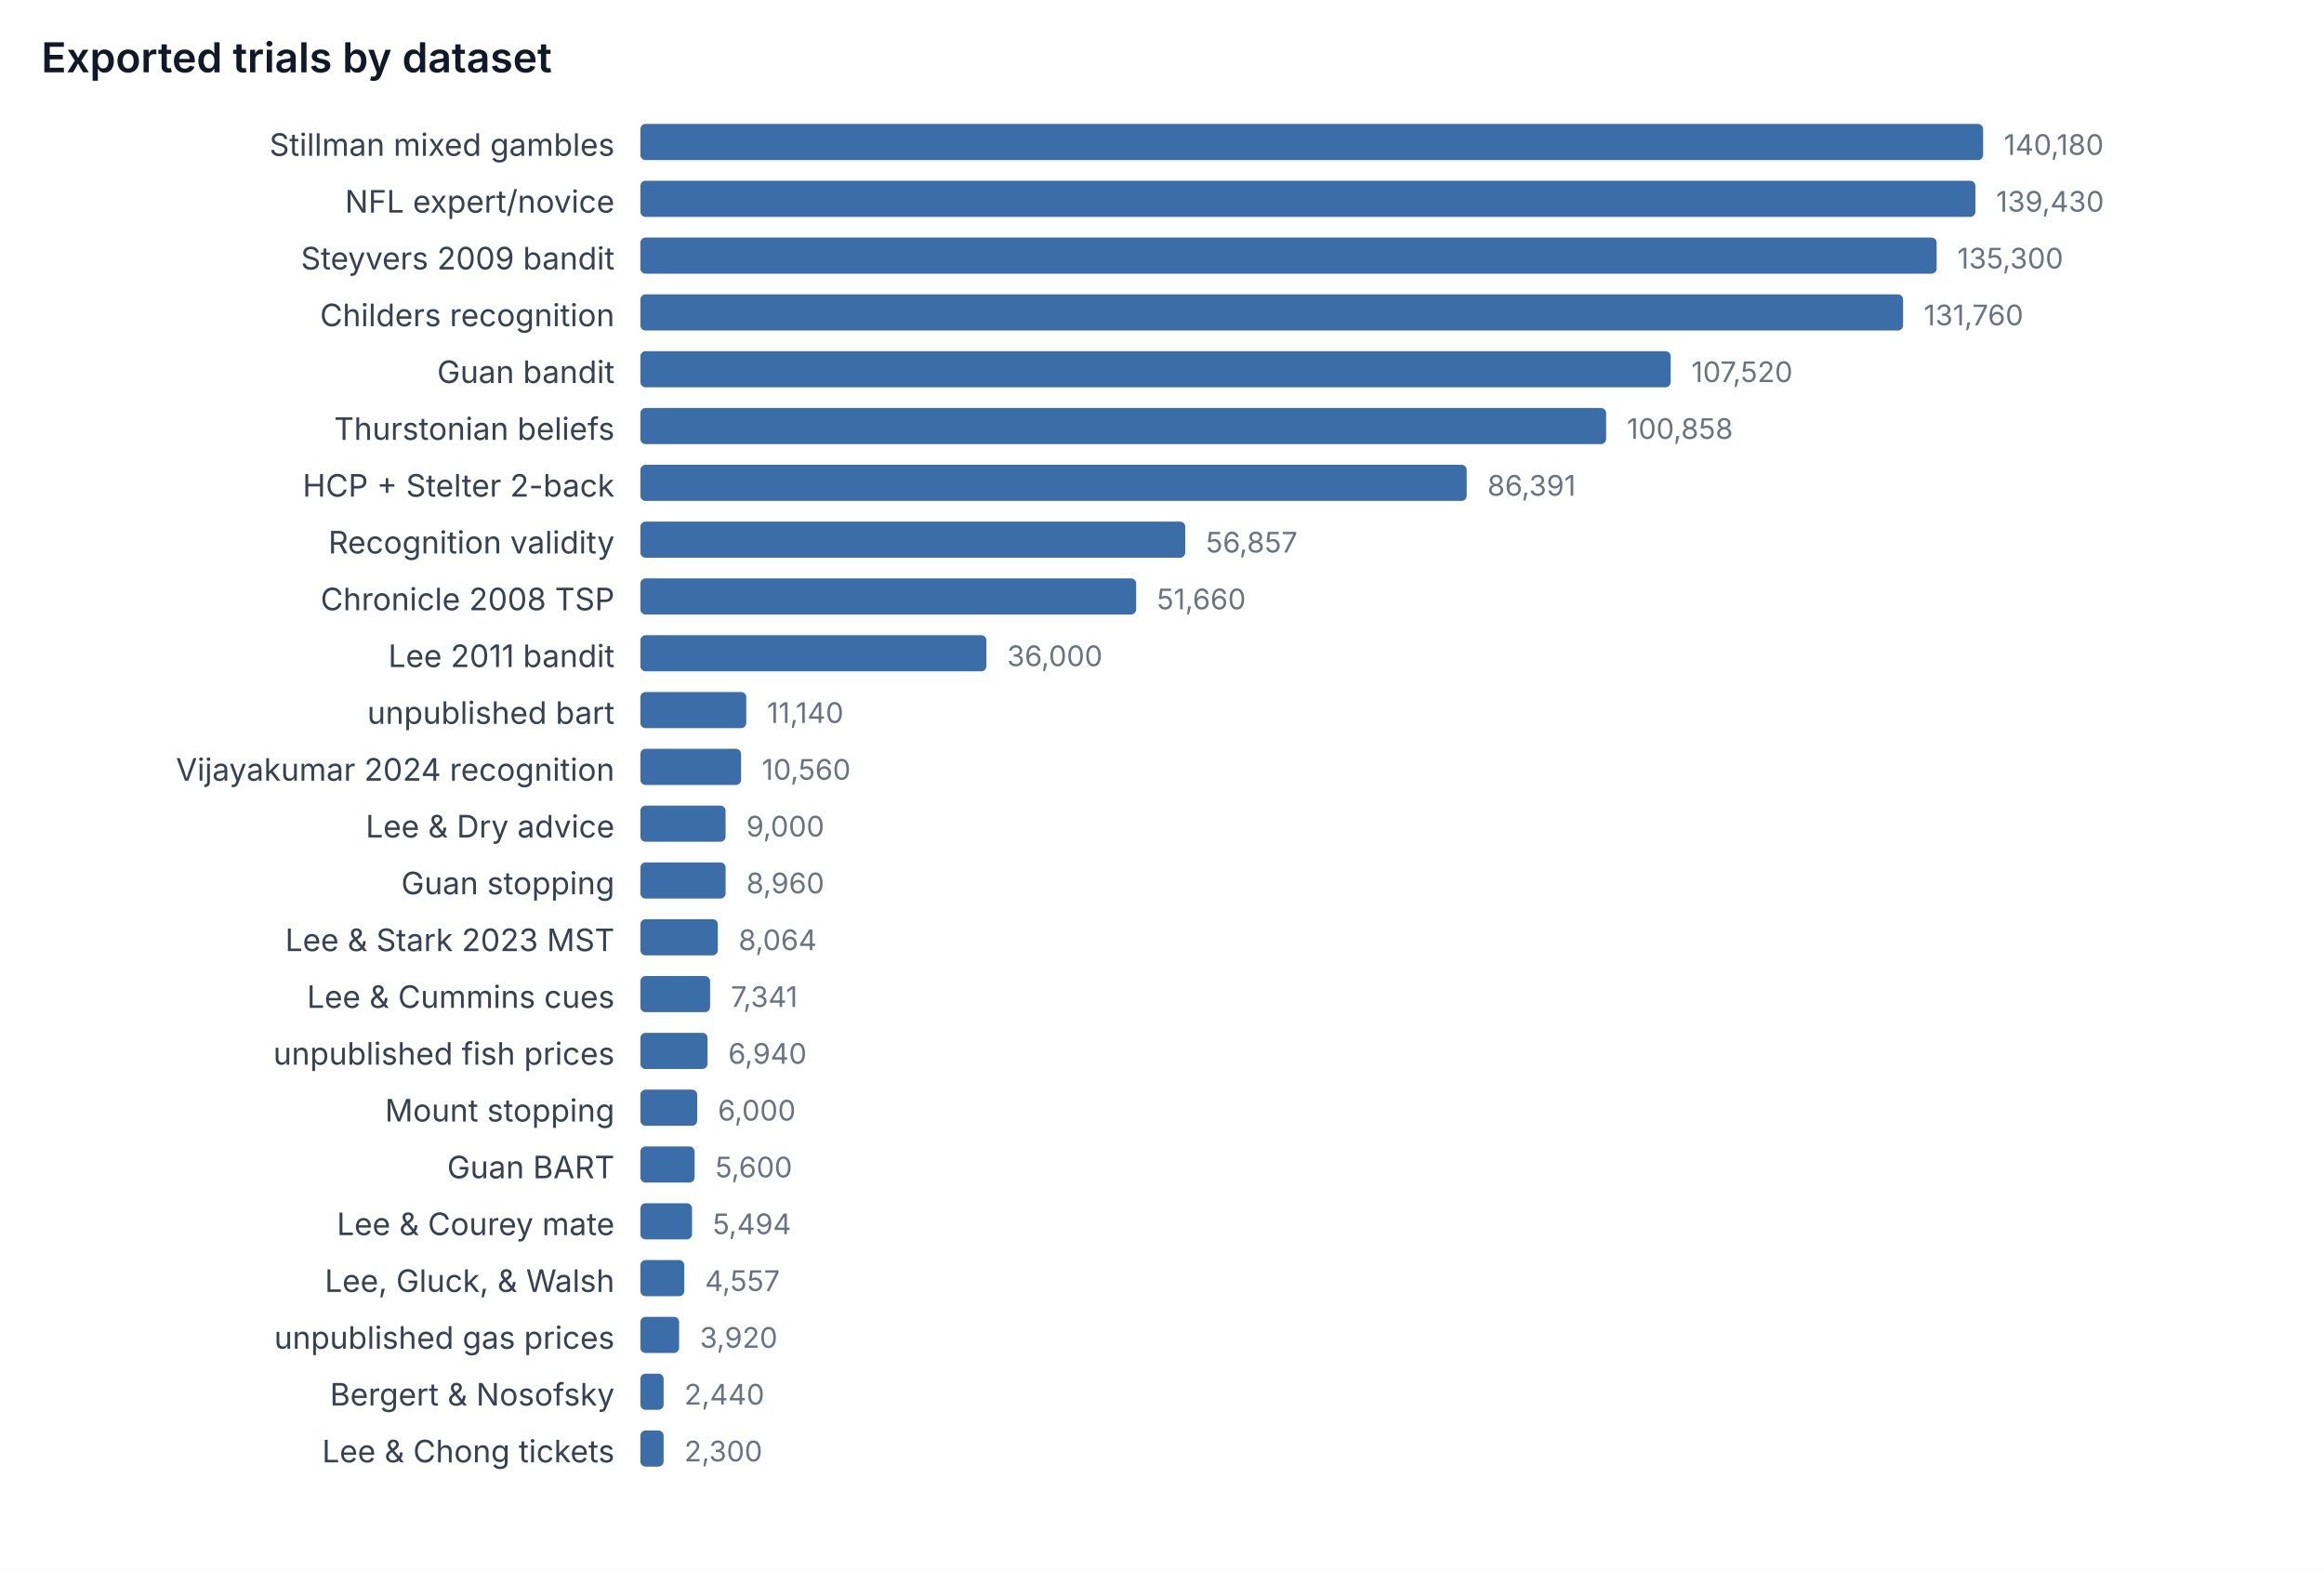
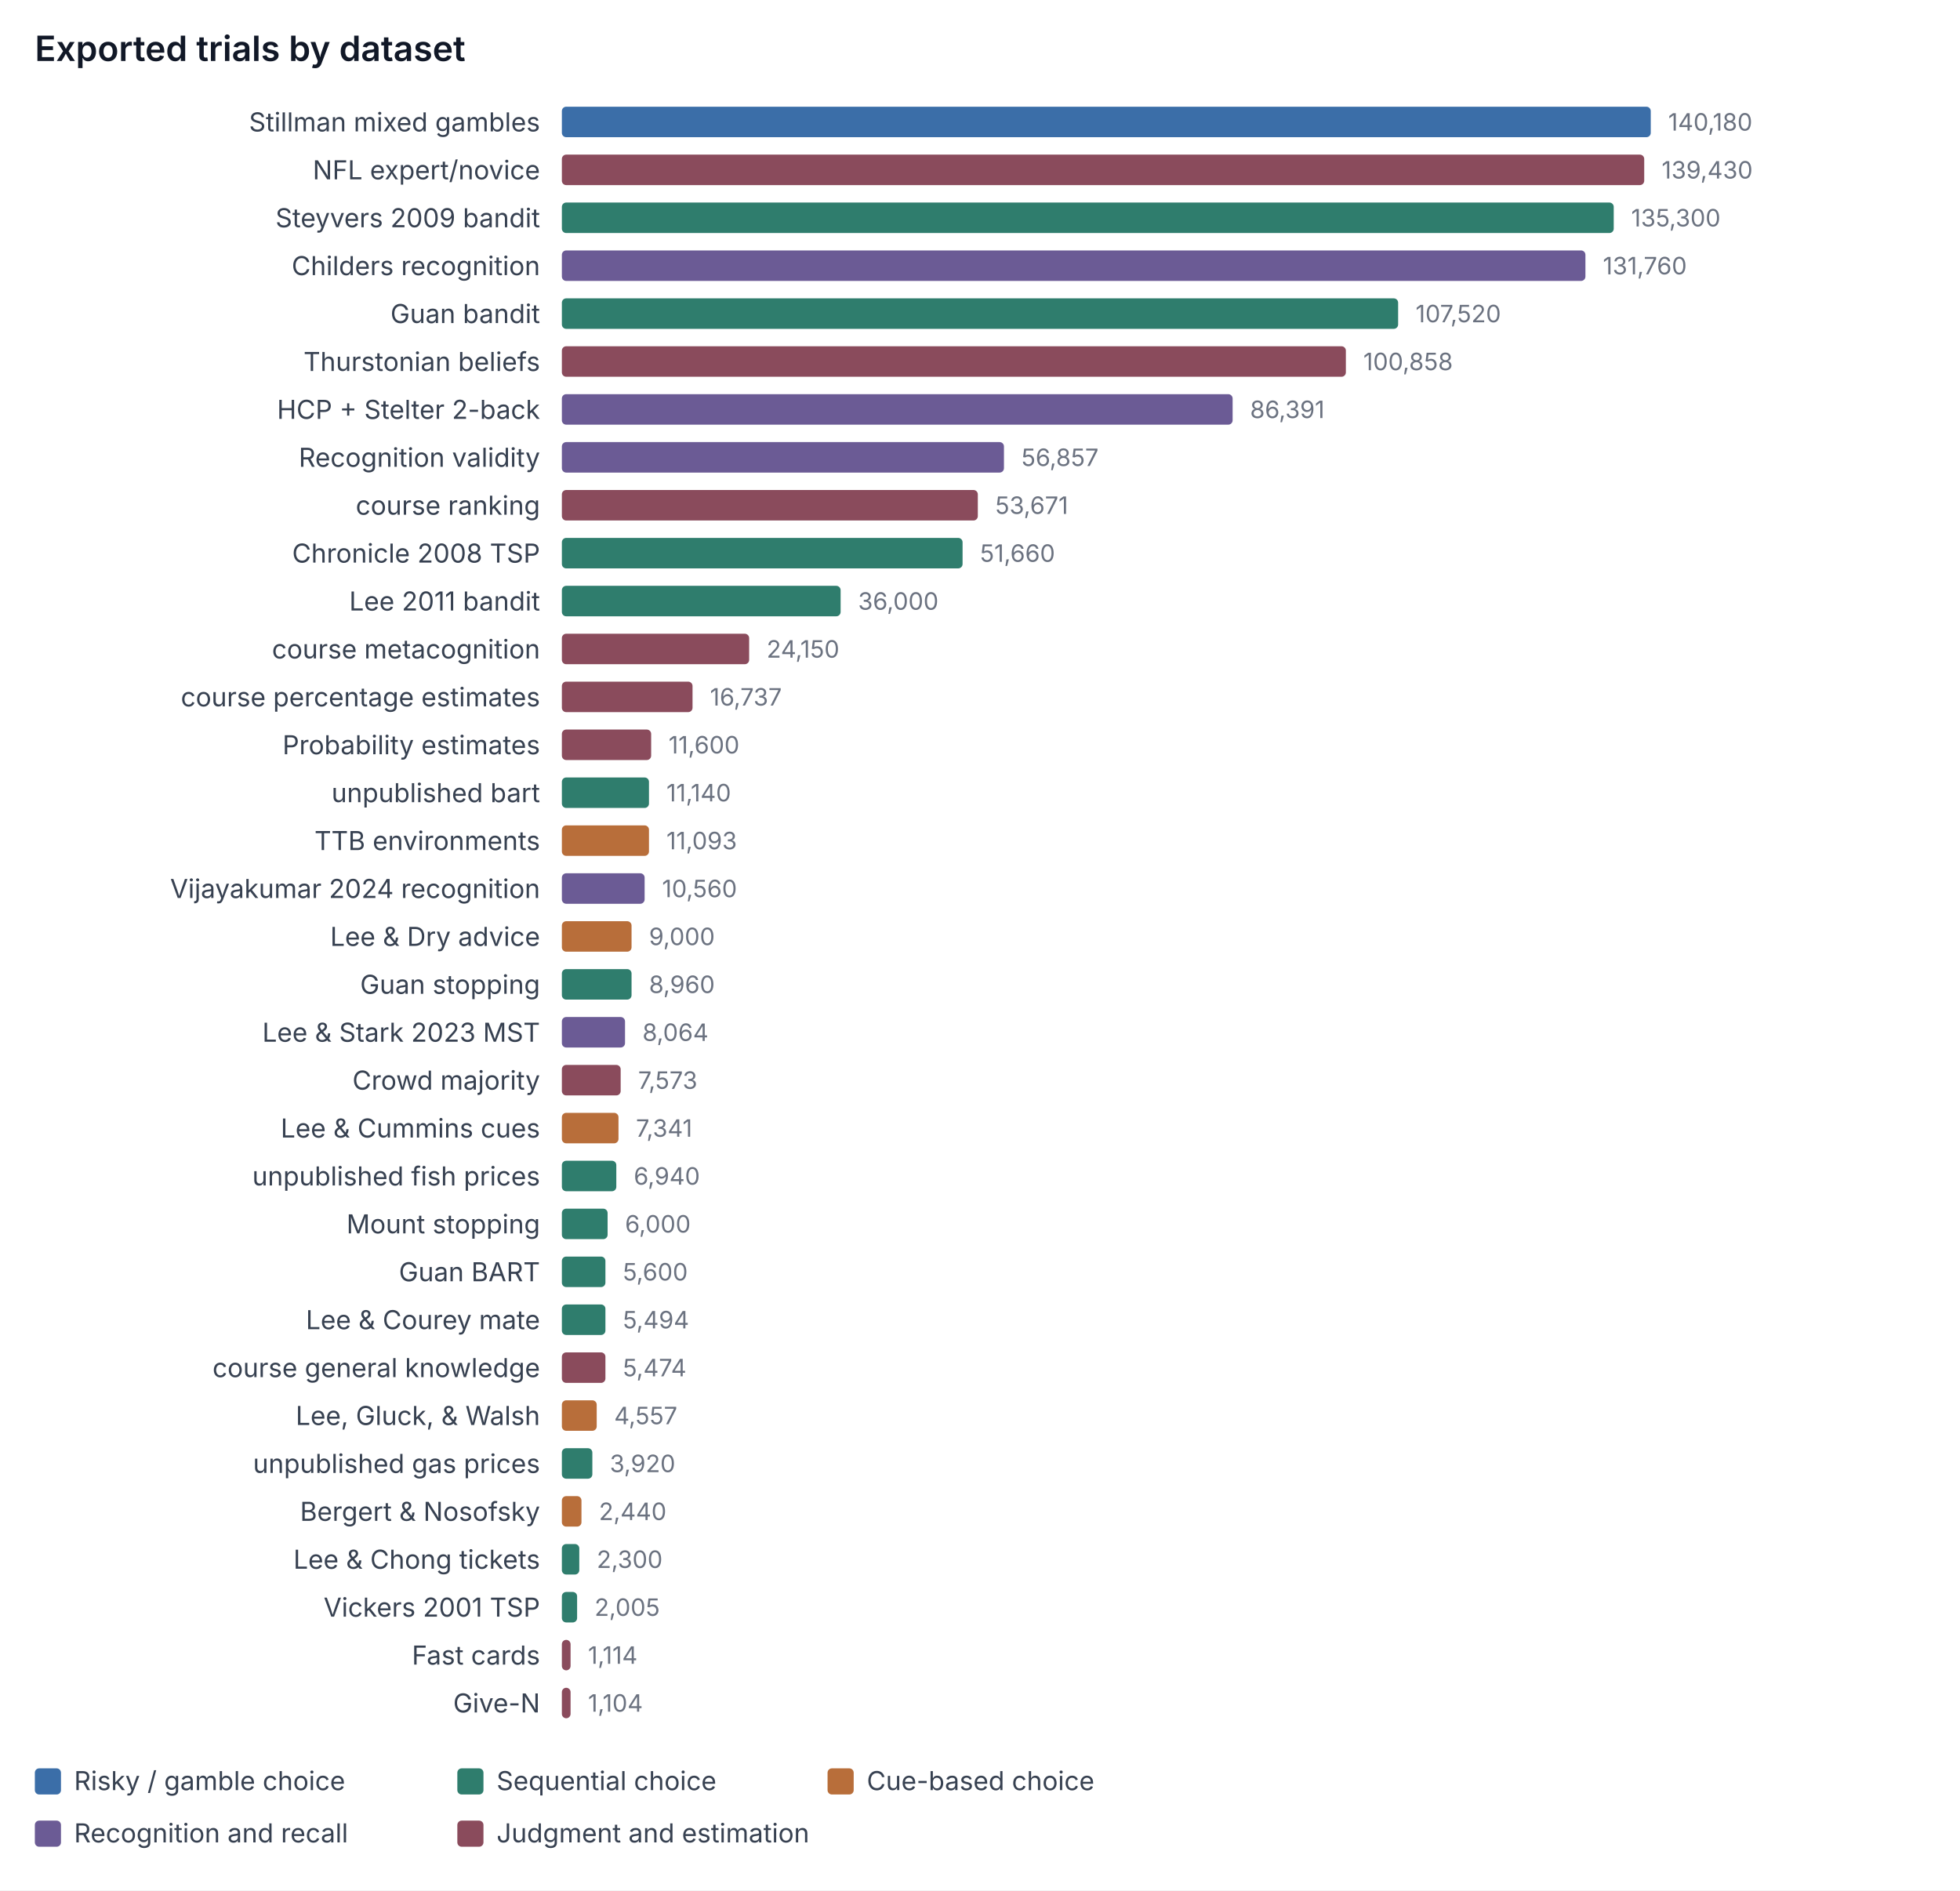
- <svg xmlns="http://www.w3.org/2000/svg" width="900" height="608" viewBox="0 0 900 608" role="img" aria-labelledby="title desc">
-   <rect width="900" height="608" fill="#ffffff" />
+ <svg xmlns="http://www.w3.org/2000/svg" width="900" height="868" viewBox="0 0 900 868" role="img" aria-labelledby="title desc">
+   <rect width="100%" height="100%" fill="#ffffff" />
  <text x="16" y="28" font-family="system-ui, -apple-system, Segoe UI, sans-serif" font-size="16" font-weight="600" fill="#111827">Exported trials by dataset</text>
-   <text x="238" y="56.0" text-anchor="end" dominant-baseline="middle" font-family="system-ui, -apple-system, Segoe UI, sans-serif" font-size="12" fill="#374151">Stillman mixed gambles</text>
-   <rect x="248" y="48" width="520" height="14" rx="2" fill="#3b6ea8" />
-   <text x="776" y="56.0" dominant-baseline="middle" font-family="system-ui, -apple-system, Segoe UI, sans-serif" font-size="11" fill="#6b7280">140,180</text>
-   <text x="238" y="78.0" text-anchor="end" dominant-baseline="middle" font-family="system-ui, -apple-system, Segoe UI, sans-serif" font-size="12" fill="#374151">NFL expert/novice</text>
-   <rect x="248" y="70" width="517" height="14" rx="2" fill="#3b6ea8" />
-   <text x="773" y="78.0" dominant-baseline="middle" font-family="system-ui, -apple-system, Segoe UI, sans-serif" font-size="11" fill="#6b7280">139,430</text>
-   <text x="238" y="100.0" text-anchor="end" dominant-baseline="middle" font-family="system-ui, -apple-system, Segoe UI, sans-serif" font-size="12" fill="#374151">Steyvers 2009 bandit</text>
-   <rect x="248" y="92" width="502" height="14" rx="2" fill="#3b6ea8" />
-   <text x="758" y="100.0" dominant-baseline="middle" font-family="system-ui, -apple-system, Segoe UI, sans-serif" font-size="11" fill="#6b7280">135,300</text>
-   <text x="238" y="122.0" text-anchor="end" dominant-baseline="middle" font-family="system-ui, -apple-system, Segoe UI, sans-serif" font-size="12" fill="#374151">Childers recognition</text>
-   <rect x="248" y="114" width="489" height="14" rx="2" fill="#3b6ea8" />
-   <text x="745" y="122.0" dominant-baseline="middle" font-family="system-ui, -apple-system, Segoe UI, sans-serif" font-size="11" fill="#6b7280">131,760</text>
-   <text x="238" y="144.0" text-anchor="end" dominant-baseline="middle" font-family="system-ui, -apple-system, Segoe UI, sans-serif" font-size="12" fill="#374151">Guan bandit</text>
-   <rect x="248" y="136" width="399" height="14" rx="2" fill="#3b6ea8" />
-   <text x="655" y="144.0" dominant-baseline="middle" font-family="system-ui, -apple-system, Segoe UI, sans-serif" font-size="11" fill="#6b7280">107,520</text>
-   <text x="238" y="166.0" text-anchor="end" dominant-baseline="middle" font-family="system-ui, -apple-system, Segoe UI, sans-serif" font-size="12" fill="#374151">Thurstonian beliefs</text>
-   <rect x="248" y="158" width="374" height="14" rx="2" fill="#3b6ea8" />
-   <text x="630" y="166.0" dominant-baseline="middle" font-family="system-ui, -apple-system, Segoe UI, sans-serif" font-size="11" fill="#6b7280">100,858</text>
-   <text x="238" y="188.0" text-anchor="end" dominant-baseline="middle" font-family="system-ui, -apple-system, Segoe UI, sans-serif" font-size="12" fill="#374151">HCP + Stelter 2-back</text>
-   <rect x="248" y="180" width="320" height="14" rx="2" fill="#3b6ea8" />
-   <text x="576" y="188.0" dominant-baseline="middle" font-family="system-ui, -apple-system, Segoe UI, sans-serif" font-size="11" fill="#6b7280">86,391</text>
-   <text x="238" y="210.0" text-anchor="end" dominant-baseline="middle" font-family="system-ui, -apple-system, Segoe UI, sans-serif" font-size="12" fill="#374151">Recognition validity</text>
-   <rect x="248" y="202" width="211" height="14" rx="2" fill="#3b6ea8" />
-   <text x="467" y="210.0" dominant-baseline="middle" font-family="system-ui, -apple-system, Segoe UI, sans-serif" font-size="11" fill="#6b7280">56,857</text>
-   <text x="238" y="232.0" text-anchor="end" dominant-baseline="middle" font-family="system-ui, -apple-system, Segoe UI, sans-serif" font-size="12" fill="#374151">Chronicle 2008 TSP</text>
-   <rect x="248" y="224" width="192" height="14" rx="2" fill="#3b6ea8" />
-   <text x="448" y="232.0" dominant-baseline="middle" font-family="system-ui, -apple-system, Segoe UI, sans-serif" font-size="11" fill="#6b7280">51,660</text>
-   <text x="238" y="254.0" text-anchor="end" dominant-baseline="middle" font-family="system-ui, -apple-system, Segoe UI, sans-serif" font-size="12" fill="#374151">Lee 2011 bandit</text>
-   <rect x="248" y="246" width="134" height="14" rx="2" fill="#3b6ea8" />
-   <text x="390" y="254.0" dominant-baseline="middle" font-family="system-ui, -apple-system, Segoe UI, sans-serif" font-size="11" fill="#6b7280">36,000</text>
-   <text x="238" y="276.0" text-anchor="end" dominant-baseline="middle" font-family="system-ui, -apple-system, Segoe UI, sans-serif" font-size="12" fill="#374151">unpublished bart</text>
-   <rect x="248" y="268" width="41" height="14" rx="2" fill="#3b6ea8" />
-   <text x="297" y="276.0" dominant-baseline="middle" font-family="system-ui, -apple-system, Segoe UI, sans-serif" font-size="11" fill="#6b7280">11,140</text>
-   <text x="238" y="298.0" text-anchor="end" dominant-baseline="middle" font-family="system-ui, -apple-system, Segoe UI, sans-serif" font-size="12" fill="#374151">Vijayakumar 2024 recognition</text>
-   <rect x="248" y="290" width="39" height="14" rx="2" fill="#3b6ea8" />
-   <text x="295" y="298.0" dominant-baseline="middle" font-family="system-ui, -apple-system, Segoe UI, sans-serif" font-size="11" fill="#6b7280">10,560</text>
-   <text x="238" y="320.0" text-anchor="end" dominant-baseline="middle" font-family="system-ui, -apple-system, Segoe UI, sans-serif" font-size="12" fill="#374151">Lee &amp; Dry advice</text>
-   <rect x="248" y="312" width="33" height="14" rx="2" fill="#3b6ea8" />
-   <text x="289" y="320.0" dominant-baseline="middle" font-family="system-ui, -apple-system, Segoe UI, sans-serif" font-size="11" fill="#6b7280">9,000</text>
-   <text x="238" y="342.0" text-anchor="end" dominant-baseline="middle" font-family="system-ui, -apple-system, Segoe UI, sans-serif" font-size="12" fill="#374151">Guan stopping</text>
-   <rect x="248" y="334" width="33" height="14" rx="2" fill="#3b6ea8" />
-   <text x="289" y="342.0" dominant-baseline="middle" font-family="system-ui, -apple-system, Segoe UI, sans-serif" font-size="11" fill="#6b7280">8,960</text>
-   <text x="238" y="364.0" text-anchor="end" dominant-baseline="middle" font-family="system-ui, -apple-system, Segoe UI, sans-serif" font-size="12" fill="#374151">Lee &amp; Stark 2023 MST</text>
-   <rect x="248" y="356" width="30" height="14" rx="2" fill="#3b6ea8" />
-   <text x="286" y="364.0" dominant-baseline="middle" font-family="system-ui, -apple-system, Segoe UI, sans-serif" font-size="11" fill="#6b7280">8,064</text>
-   <text x="238" y="386.0" text-anchor="end" dominant-baseline="middle" font-family="system-ui, -apple-system, Segoe UI, sans-serif" font-size="12" fill="#374151">Lee &amp; Cummins cues</text>
-   <rect x="248" y="378" width="27" height="14" rx="2" fill="#3b6ea8" />
-   <text x="283" y="386.0" dominant-baseline="middle" font-family="system-ui, -apple-system, Segoe UI, sans-serif" font-size="11" fill="#6b7280">7,341</text>
-   <text x="238" y="408.0" text-anchor="end" dominant-baseline="middle" font-family="system-ui, -apple-system, Segoe UI, sans-serif" font-size="12" fill="#374151">unpublished fish prices</text>
-   <rect x="248" y="400" width="26" height="14" rx="2" fill="#3b6ea8" />
-   <text x="282" y="408.0" dominant-baseline="middle" font-family="system-ui, -apple-system, Segoe UI, sans-serif" font-size="11" fill="#6b7280">6,940</text>
-   <text x="238" y="430.0" text-anchor="end" dominant-baseline="middle" font-family="system-ui, -apple-system, Segoe UI, sans-serif" font-size="12" fill="#374151">Mount stopping</text>
-   <rect x="248" y="422" width="22" height="14" rx="2" fill="#3b6ea8" />
-   <text x="278" y="430.0" dominant-baseline="middle" font-family="system-ui, -apple-system, Segoe UI, sans-serif" font-size="11" fill="#6b7280">6,000</text>
-   <text x="238" y="452.0" text-anchor="end" dominant-baseline="middle" font-family="system-ui, -apple-system, Segoe UI, sans-serif" font-size="12" fill="#374151">Guan BART</text>
-   <rect x="248" y="444" width="21" height="14" rx="2" fill="#3b6ea8" />
-   <text x="277" y="452.0" dominant-baseline="middle" font-family="system-ui, -apple-system, Segoe UI, sans-serif" font-size="11" fill="#6b7280">5,600</text>
-   <text x="238" y="474.0" text-anchor="end" dominant-baseline="middle" font-family="system-ui, -apple-system, Segoe UI, sans-serif" font-size="12" fill="#374151">Lee &amp; Courey mate</text>
-   <rect x="248" y="466" width="20" height="14" rx="2" fill="#3b6ea8" />
-   <text x="276" y="474.0" dominant-baseline="middle" font-family="system-ui, -apple-system, Segoe UI, sans-serif" font-size="11" fill="#6b7280">5,494</text>
-   <text x="238" y="496.0" text-anchor="end" dominant-baseline="middle" font-family="system-ui, -apple-system, Segoe UI, sans-serif" font-size="12" fill="#374151">Lee, Gluck, &amp; Walsh</text>
-   <rect x="248" y="488" width="17" height="14" rx="2" fill="#3b6ea8" />
-   <text x="273" y="496.0" dominant-baseline="middle" font-family="system-ui, -apple-system, Segoe UI, sans-serif" font-size="11" fill="#6b7280">4,557</text>
-   <text x="238" y="518.0" text-anchor="end" dominant-baseline="middle" font-family="system-ui, -apple-system, Segoe UI, sans-serif" font-size="12" fill="#374151">unpublished gas prices</text>
-   <rect x="248" y="510" width="15" height="14" rx="2" fill="#3b6ea8" />
-   <text x="271" y="518.0" dominant-baseline="middle" font-family="system-ui, -apple-system, Segoe UI, sans-serif" font-size="11" fill="#6b7280">3,920</text>
-   <text x="238" y="540.0" text-anchor="end" dominant-baseline="middle" font-family="system-ui, -apple-system, Segoe UI, sans-serif" font-size="12" fill="#374151">Bergert &amp; Nosofsky</text>
-   <rect x="248" y="532" width="9" height="14" rx="2" fill="#3b6ea8" />
-   <text x="265" y="540.0" dominant-baseline="middle" font-family="system-ui, -apple-system, Segoe UI, sans-serif" font-size="11" fill="#6b7280">2,440</text>
-   <text x="238" y="562.0" text-anchor="end" dominant-baseline="middle" font-family="system-ui, -apple-system, Segoe UI, sans-serif" font-size="12" fill="#374151">Lee &amp; Chong tickets</text>
-   <rect x="248" y="554" width="9" height="14" rx="2" fill="#3b6ea8" />
-   <text x="265" y="562.0" dominant-baseline="middle" font-family="system-ui, -apple-system, Segoe UI, sans-serif" font-size="11" fill="#6b7280">2,300</text>
+   <text x="248" y="56.0" text-anchor="end" dominant-baseline="middle" font-family="system-ui, -apple-system, Segoe UI, sans-serif" font-size="12" fill="#374151">Stillman mixed gambles</text>
+   <rect x="258" y="49" width="500" height="14" rx="2" fill="#3b6ea8" />
+   <text x="766" y="56.0" dominant-baseline="middle" font-family="system-ui, -apple-system, Segoe UI, sans-serif" font-size="11" fill="#6b7280">140,180</text>
+   <text x="248" y="78.0" text-anchor="end" dominant-baseline="middle" font-family="system-ui, -apple-system, Segoe UI, sans-serif" font-size="12" fill="#374151">NFL expert/novice</text>
+   <rect x="258" y="71" width="497" height="14" rx="2" fill="#8a4b5c" />
+   <text x="763" y="78.0" dominant-baseline="middle" font-family="system-ui, -apple-system, Segoe UI, sans-serif" font-size="11" fill="#6b7280">139,430</text>
+   <text x="248" y="100.0" text-anchor="end" dominant-baseline="middle" font-family="system-ui, -apple-system, Segoe UI, sans-serif" font-size="12" fill="#374151">Steyvers 2009 bandit</text>
+   <rect x="258" y="93" width="483" height="14" rx="2" fill="#2f7d6d" />
+   <text x="749" y="100.0" dominant-baseline="middle" font-family="system-ui, -apple-system, Segoe UI, sans-serif" font-size="11" fill="#6b7280">135,300</text>
+   <text x="248" y="122.0" text-anchor="end" dominant-baseline="middle" font-family="system-ui, -apple-system, Segoe UI, sans-serif" font-size="12" fill="#374151">Childers recognition</text>
+   <rect x="258" y="115" width="470" height="14" rx="2" fill="#6b5b95" />
+   <text x="736" y="122.0" dominant-baseline="middle" font-family="system-ui, -apple-system, Segoe UI, sans-serif" font-size="11" fill="#6b7280">131,760</text>
+   <text x="248" y="144.0" text-anchor="end" dominant-baseline="middle" font-family="system-ui, -apple-system, Segoe UI, sans-serif" font-size="12" fill="#374151">Guan bandit</text>
+   <rect x="258" y="137" width="384" height="14" rx="2" fill="#2f7d6d" />
+   <text x="650" y="144.0" dominant-baseline="middle" font-family="system-ui, -apple-system, Segoe UI, sans-serif" font-size="11" fill="#6b7280">107,520</text>
+   <text x="248" y="166.0" text-anchor="end" dominant-baseline="middle" font-family="system-ui, -apple-system, Segoe UI, sans-serif" font-size="12" fill="#374151">Thurstonian beliefs</text>
+   <rect x="258" y="159" width="360" height="14" rx="2" fill="#8a4b5c" />
+   <text x="626" y="166.0" dominant-baseline="middle" font-family="system-ui, -apple-system, Segoe UI, sans-serif" font-size="11" fill="#6b7280">100,858</text>
+   <text x="248" y="188.0" text-anchor="end" dominant-baseline="middle" font-family="system-ui, -apple-system, Segoe UI, sans-serif" font-size="12" fill="#374151">HCP + Stelter 2-back</text>
+   <rect x="258" y="181" width="308" height="14" rx="2" fill="#6b5b95" />
+   <text x="574" y="188.0" dominant-baseline="middle" font-family="system-ui, -apple-system, Segoe UI, sans-serif" font-size="11" fill="#6b7280">86,391</text>
+   <text x="248" y="210.0" text-anchor="end" dominant-baseline="middle" font-family="system-ui, -apple-system, Segoe UI, sans-serif" font-size="12" fill="#374151">Recognition validity</text>
+   <rect x="258" y="203" width="203" height="14" rx="2" fill="#6b5b95" />
+   <text x="469" y="210.0" dominant-baseline="middle" font-family="system-ui, -apple-system, Segoe UI, sans-serif" font-size="11" fill="#6b7280">56,857</text>
+   <text x="248" y="232.0" text-anchor="end" dominant-baseline="middle" font-family="system-ui, -apple-system, Segoe UI, sans-serif" font-size="12" fill="#374151">course ranking</text>
+   <rect x="258" y="225" width="191" height="14" rx="2" fill="#8a4b5c" />
+   <text x="457" y="232.0" dominant-baseline="middle" font-family="system-ui, -apple-system, Segoe UI, sans-serif" font-size="11" fill="#6b7280">53,671</text>
+   <text x="248" y="254.0" text-anchor="end" dominant-baseline="middle" font-family="system-ui, -apple-system, Segoe UI, sans-serif" font-size="12" fill="#374151">Chronicle 2008 TSP</text>
+   <rect x="258" y="247" width="184" height="14" rx="2" fill="#2f7d6d" />
+   <text x="450" y="254.0" dominant-baseline="middle" font-family="system-ui, -apple-system, Segoe UI, sans-serif" font-size="11" fill="#6b7280">51,660</text>
+   <text x="248" y="276.0" text-anchor="end" dominant-baseline="middle" font-family="system-ui, -apple-system, Segoe UI, sans-serif" font-size="12" fill="#374151">Lee 2011 bandit</text>
+   <rect x="258" y="269" width="128" height="14" rx="2" fill="#2f7d6d" />
+   <text x="394" y="276.0" dominant-baseline="middle" font-family="system-ui, -apple-system, Segoe UI, sans-serif" font-size="11" fill="#6b7280">36,000</text>
+   <text x="248" y="298.0" text-anchor="end" dominant-baseline="middle" font-family="system-ui, -apple-system, Segoe UI, sans-serif" font-size="12" fill="#374151">course metacognition</text>
+   <rect x="258" y="291" width="86" height="14" rx="2" fill="#8a4b5c" />
+   <text x="352" y="298.0" dominant-baseline="middle" font-family="system-ui, -apple-system, Segoe UI, sans-serif" font-size="11" fill="#6b7280">24,150</text>
+   <text x="248" y="320.0" text-anchor="end" dominant-baseline="middle" font-family="system-ui, -apple-system, Segoe UI, sans-serif" font-size="12" fill="#374151">course percentage estimates</text>
+   <rect x="258" y="313" width="60" height="14" rx="2" fill="#8a4b5c" />
+   <text x="326" y="320.0" dominant-baseline="middle" font-family="system-ui, -apple-system, Segoe UI, sans-serif" font-size="11" fill="#6b7280">16,737</text>
+   <text x="248" y="342.0" text-anchor="end" dominant-baseline="middle" font-family="system-ui, -apple-system, Segoe UI, sans-serif" font-size="12" fill="#374151">Probability estimates</text>
+   <rect x="258" y="335" width="41" height="14" rx="2" fill="#8a4b5c" />
+   <text x="307" y="342.0" dominant-baseline="middle" font-family="system-ui, -apple-system, Segoe UI, sans-serif" font-size="11" fill="#6b7280">11,600</text>
+   <text x="248" y="364.0" text-anchor="end" dominant-baseline="middle" font-family="system-ui, -apple-system, Segoe UI, sans-serif" font-size="12" fill="#374151">unpublished bart</text>
+   <rect x="258" y="357" width="40" height="14" rx="2" fill="#2f7d6d" />
+   <text x="306" y="364.0" dominant-baseline="middle" font-family="system-ui, -apple-system, Segoe UI, sans-serif" font-size="11" fill="#6b7280">11,140</text>
+   <text x="248" y="386.0" text-anchor="end" dominant-baseline="middle" font-family="system-ui, -apple-system, Segoe UI, sans-serif" font-size="12" fill="#374151">TTB environments</text>
+   <rect x="258" y="379" width="40" height="14" rx="2" fill="#b86e3a" />
+   <text x="306" y="386.0" dominant-baseline="middle" font-family="system-ui, -apple-system, Segoe UI, sans-serif" font-size="11" fill="#6b7280">11,093</text>
+   <text x="248" y="408.0" text-anchor="end" dominant-baseline="middle" font-family="system-ui, -apple-system, Segoe UI, sans-serif" font-size="12" fill="#374151">Vijayakumar 2024 recognition</text>
+   <rect x="258" y="401" width="38" height="14" rx="2" fill="#6b5b95" />
+   <text x="304" y="408.0" dominant-baseline="middle" font-family="system-ui, -apple-system, Segoe UI, sans-serif" font-size="11" fill="#6b7280">10,560</text>
+   <text x="248" y="430.0" text-anchor="end" dominant-baseline="middle" font-family="system-ui, -apple-system, Segoe UI, sans-serif" font-size="12" fill="#374151">Lee &amp; Dry advice</text>
+   <rect x="258" y="423" width="32" height="14" rx="2" fill="#b86e3a" />
+   <text x="298" y="430.0" dominant-baseline="middle" font-family="system-ui, -apple-system, Segoe UI, sans-serif" font-size="11" fill="#6b7280">9,000</text>
+   <text x="248" y="452.0" text-anchor="end" dominant-baseline="middle" font-family="system-ui, -apple-system, Segoe UI, sans-serif" font-size="12" fill="#374151">Guan stopping</text>
+   <rect x="258" y="445" width="32" height="14" rx="2" fill="#2f7d6d" />
+   <text x="298" y="452.0" dominant-baseline="middle" font-family="system-ui, -apple-system, Segoe UI, sans-serif" font-size="11" fill="#6b7280">8,960</text>
+   <text x="248" y="474.0" text-anchor="end" dominant-baseline="middle" font-family="system-ui, -apple-system, Segoe UI, sans-serif" font-size="12" fill="#374151">Lee &amp; Stark 2023 MST</text>
+   <rect x="258" y="467" width="29" height="14" rx="2" fill="#6b5b95" />
+   <text x="295" y="474.0" dominant-baseline="middle" font-family="system-ui, -apple-system, Segoe UI, sans-serif" font-size="11" fill="#6b7280">8,064</text>
+   <text x="248" y="496.0" text-anchor="end" dominant-baseline="middle" font-family="system-ui, -apple-system, Segoe UI, sans-serif" font-size="12" fill="#374151">Crowd majority</text>
+   <rect x="258" y="489" width="27" height="14" rx="2" fill="#8a4b5c" />
+   <text x="293" y="496.0" dominant-baseline="middle" font-family="system-ui, -apple-system, Segoe UI, sans-serif" font-size="11" fill="#6b7280">7,573</text>
+   <text x="248" y="518.0" text-anchor="end" dominant-baseline="middle" font-family="system-ui, -apple-system, Segoe UI, sans-serif" font-size="12" fill="#374151">Lee &amp; Cummins cues</text>
+   <rect x="258" y="511" width="26" height="14" rx="2" fill="#b86e3a" />
+   <text x="292" y="518.0" dominant-baseline="middle" font-family="system-ui, -apple-system, Segoe UI, sans-serif" font-size="11" fill="#6b7280">7,341</text>
+   <text x="248" y="540.0" text-anchor="end" dominant-baseline="middle" font-family="system-ui, -apple-system, Segoe UI, sans-serif" font-size="12" fill="#374151">unpublished fish prices</text>
+   <rect x="258" y="533" width="25" height="14" rx="2" fill="#2f7d6d" />
+   <text x="291" y="540.0" dominant-baseline="middle" font-family="system-ui, -apple-system, Segoe UI, sans-serif" font-size="11" fill="#6b7280">6,940</text>
+   <text x="248" y="562.0" text-anchor="end" dominant-baseline="middle" font-family="system-ui, -apple-system, Segoe UI, sans-serif" font-size="12" fill="#374151">Mount stopping</text>
+   <rect x="258" y="555" width="21" height="14" rx="2" fill="#2f7d6d" />
+   <text x="287" y="562.0" dominant-baseline="middle" font-family="system-ui, -apple-system, Segoe UI, sans-serif" font-size="11" fill="#6b7280">6,000</text>
+   <text x="248" y="584.0" text-anchor="end" dominant-baseline="middle" font-family="system-ui, -apple-system, Segoe UI, sans-serif" font-size="12" fill="#374151">Guan BART</text>
+   <rect x="258" y="577" width="20" height="14" rx="2" fill="#2f7d6d" />
+   <text x="286" y="584.0" dominant-baseline="middle" font-family="system-ui, -apple-system, Segoe UI, sans-serif" font-size="11" fill="#6b7280">5,600</text>
+   <text x="248" y="606.0" text-anchor="end" dominant-baseline="middle" font-family="system-ui, -apple-system, Segoe UI, sans-serif" font-size="12" fill="#374151">Lee &amp; Courey mate</text>
+   <rect x="258" y="599" width="20" height="14" rx="2" fill="#2f7d6d" />
+   <text x="286" y="606.0" dominant-baseline="middle" font-family="system-ui, -apple-system, Segoe UI, sans-serif" font-size="11" fill="#6b7280">5,494</text>
+   <text x="248" y="628.0" text-anchor="end" dominant-baseline="middle" font-family="system-ui, -apple-system, Segoe UI, sans-serif" font-size="12" fill="#374151">course general knowledge</text>
+   <rect x="258" y="621" width="20" height="14" rx="2" fill="#8a4b5c" />
+   <text x="286" y="628.0" dominant-baseline="middle" font-family="system-ui, -apple-system, Segoe UI, sans-serif" font-size="11" fill="#6b7280">5,474</text>
+   <text x="248" y="650.0" text-anchor="end" dominant-baseline="middle" font-family="system-ui, -apple-system, Segoe UI, sans-serif" font-size="12" fill="#374151">Lee, Gluck, &amp; Walsh</text>
+   <rect x="258" y="643" width="16" height="14" rx="2" fill="#b86e3a" />
+   <text x="282" y="650.0" dominant-baseline="middle" font-family="system-ui, -apple-system, Segoe UI, sans-serif" font-size="11" fill="#6b7280">4,557</text>
+   <text x="248" y="672.0" text-anchor="end" dominant-baseline="middle" font-family="system-ui, -apple-system, Segoe UI, sans-serif" font-size="12" fill="#374151">unpublished gas prices</text>
+   <rect x="258" y="665" width="14" height="14" rx="2" fill="#2f7d6d" />
+   <text x="280" y="672.0" dominant-baseline="middle" font-family="system-ui, -apple-system, Segoe UI, sans-serif" font-size="11" fill="#6b7280">3,920</text>
+   <text x="248" y="694.0" text-anchor="end" dominant-baseline="middle" font-family="system-ui, -apple-system, Segoe UI, sans-serif" font-size="12" fill="#374151">Bergert &amp; Nosofsky</text>
+   <rect x="258" y="687" width="9" height="14" rx="2" fill="#b86e3a" />
+   <text x="275" y="694.0" dominant-baseline="middle" font-family="system-ui, -apple-system, Segoe UI, sans-serif" font-size="11" fill="#6b7280">2,440</text>
+   <text x="248" y="716.0" text-anchor="end" dominant-baseline="middle" font-family="system-ui, -apple-system, Segoe UI, sans-serif" font-size="12" fill="#374151">Lee &amp; Chong tickets</text>
+   <rect x="258" y="709" width="8" height="14" rx="2" fill="#2f7d6d" />
+   <text x="274" y="716.0" dominant-baseline="middle" font-family="system-ui, -apple-system, Segoe UI, sans-serif" font-size="11" fill="#6b7280">2,300</text>
+   <text x="248" y="738.0" text-anchor="end" dominant-baseline="middle" font-family="system-ui, -apple-system, Segoe UI, sans-serif" font-size="12" fill="#374151">Vickers 2001 TSP</text>
+   <rect x="258" y="731" width="7" height="14" rx="2" fill="#2f7d6d" />
+   <text x="273" y="738.0" dominant-baseline="middle" font-family="system-ui, -apple-system, Segoe UI, sans-serif" font-size="11" fill="#6b7280">2,005</text>
+   <text x="248" y="760.0" text-anchor="end" dominant-baseline="middle" font-family="system-ui, -apple-system, Segoe UI, sans-serif" font-size="12" fill="#374151">Fast cards</text>
+   <rect x="258" y="753" width="4" height="14" rx="2" fill="#8a4b5c" />
+   <text x="270" y="760.0" dominant-baseline="middle" font-family="system-ui, -apple-system, Segoe UI, sans-serif" font-size="11" fill="#6b7280">1,114</text>
+   <text x="248" y="782.0" text-anchor="end" dominant-baseline="middle" font-family="system-ui, -apple-system, Segoe UI, sans-serif" font-size="12" fill="#374151">Give-N</text>
+   <rect x="258" y="775" width="4" height="14" rx="2" fill="#8a4b5c" />
+   <text x="270" y="782.0" dominant-baseline="middle" font-family="system-ui, -apple-system, Segoe UI, sans-serif" font-size="11" fill="#6b7280">1,104</text>
+   <rect x="16" y="812" width="12" height="12" rx="2" fill="#3b6ea8" />
+   <text x="34" y="822" font-family="system-ui, -apple-system, Segoe UI, sans-serif" font-size="12" fill="#374151">Risky / gamble choice</text>
+   <rect x="210" y="812" width="12" height="12" rx="2" fill="#2f7d6d" />
+   <text x="228" y="822" font-family="system-ui, -apple-system, Segoe UI, sans-serif" font-size="12" fill="#374151">Sequential choice</text>
+   <rect x="380" y="812" width="12" height="12" rx="2" fill="#b86e3a" />
+   <text x="398" y="822" font-family="system-ui, -apple-system, Segoe UI, sans-serif" font-size="12" fill="#374151">Cue-based choice</text>
+   <rect x="16" y="836" width="12" height="12" rx="2" fill="#6b5b95" />
+   <text x="34" y="846" font-family="system-ui, -apple-system, Segoe UI, sans-serif" font-size="12" fill="#374151">Recognition and recall</text>
+   <rect x="210" y="836" width="12" height="12" rx="2" fill="#8a4b5c" />
+   <text x="228" y="846" font-family="system-ui, -apple-system, Segoe UI, sans-serif" font-size="12" fill="#374151">Judgment and estimation</text>
</svg>
